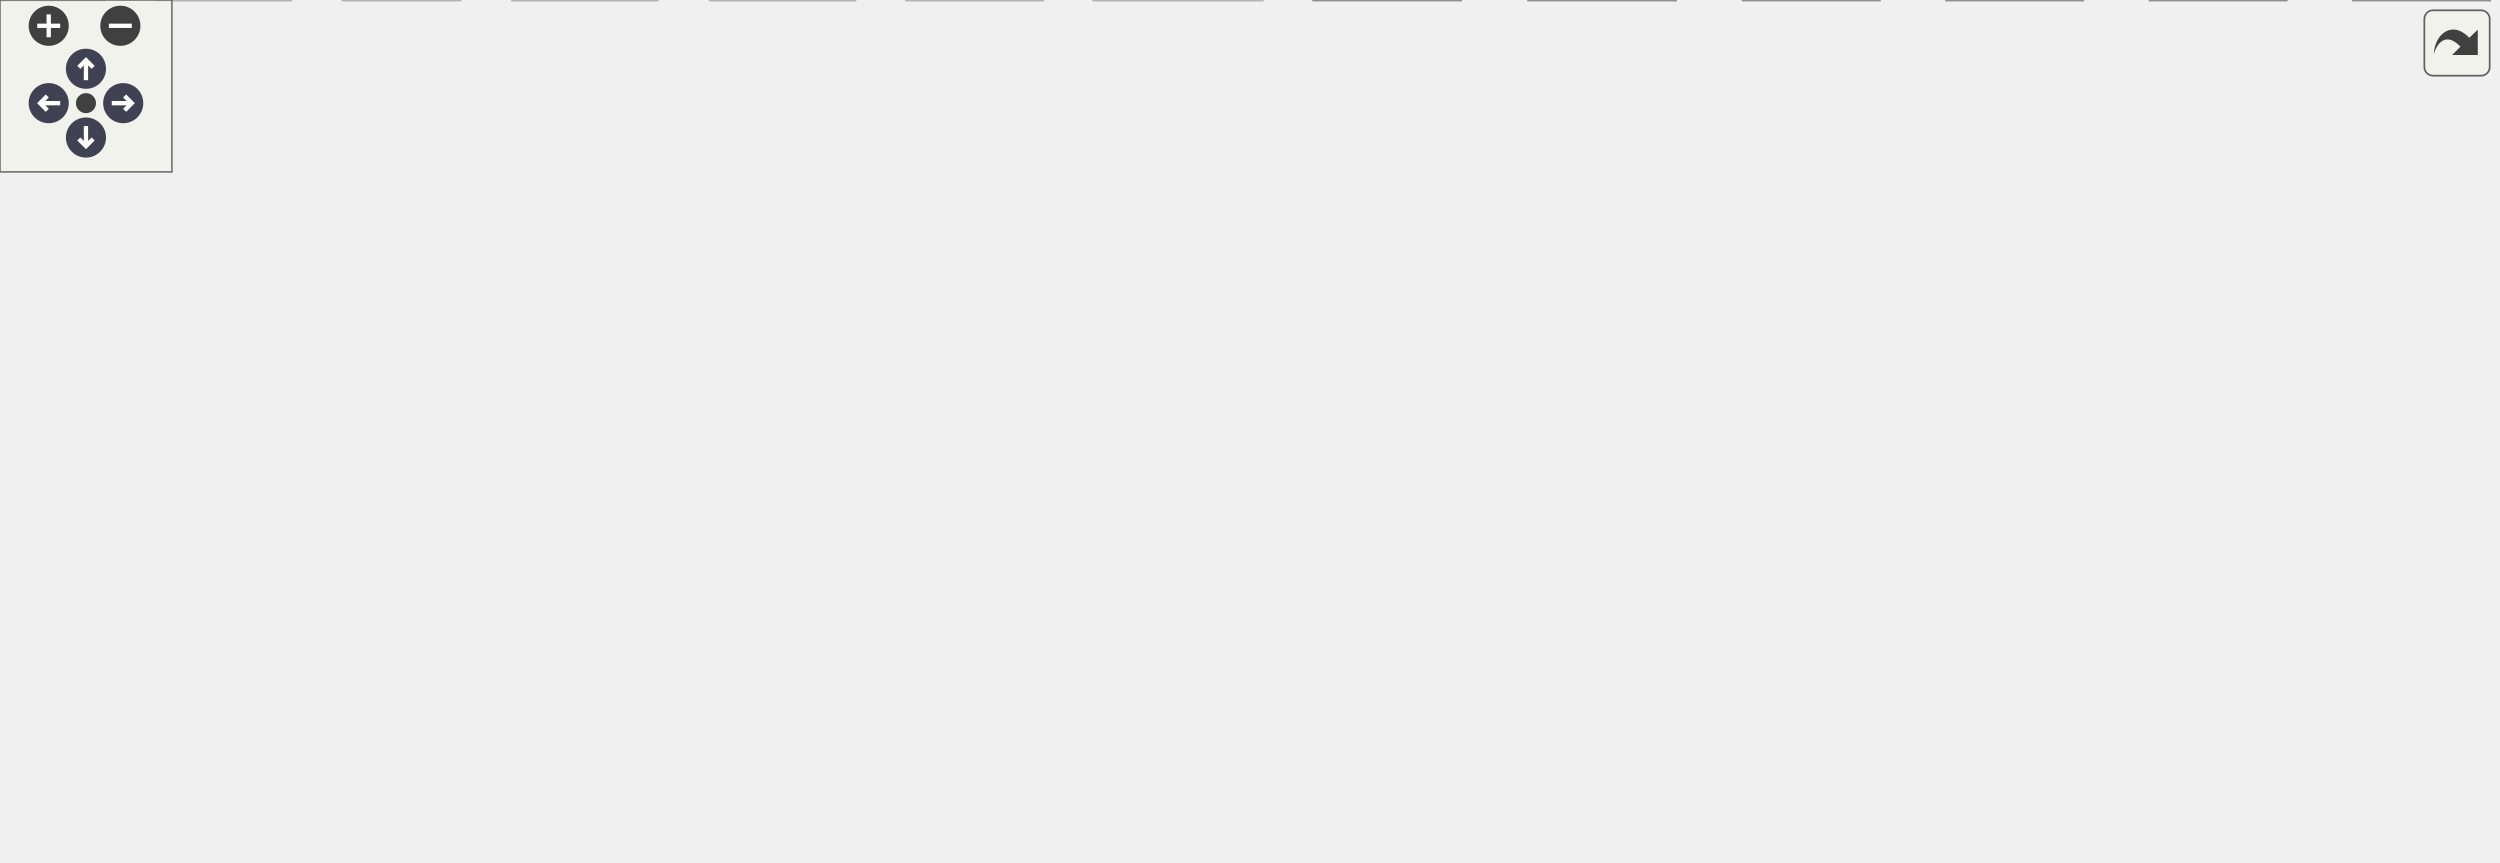
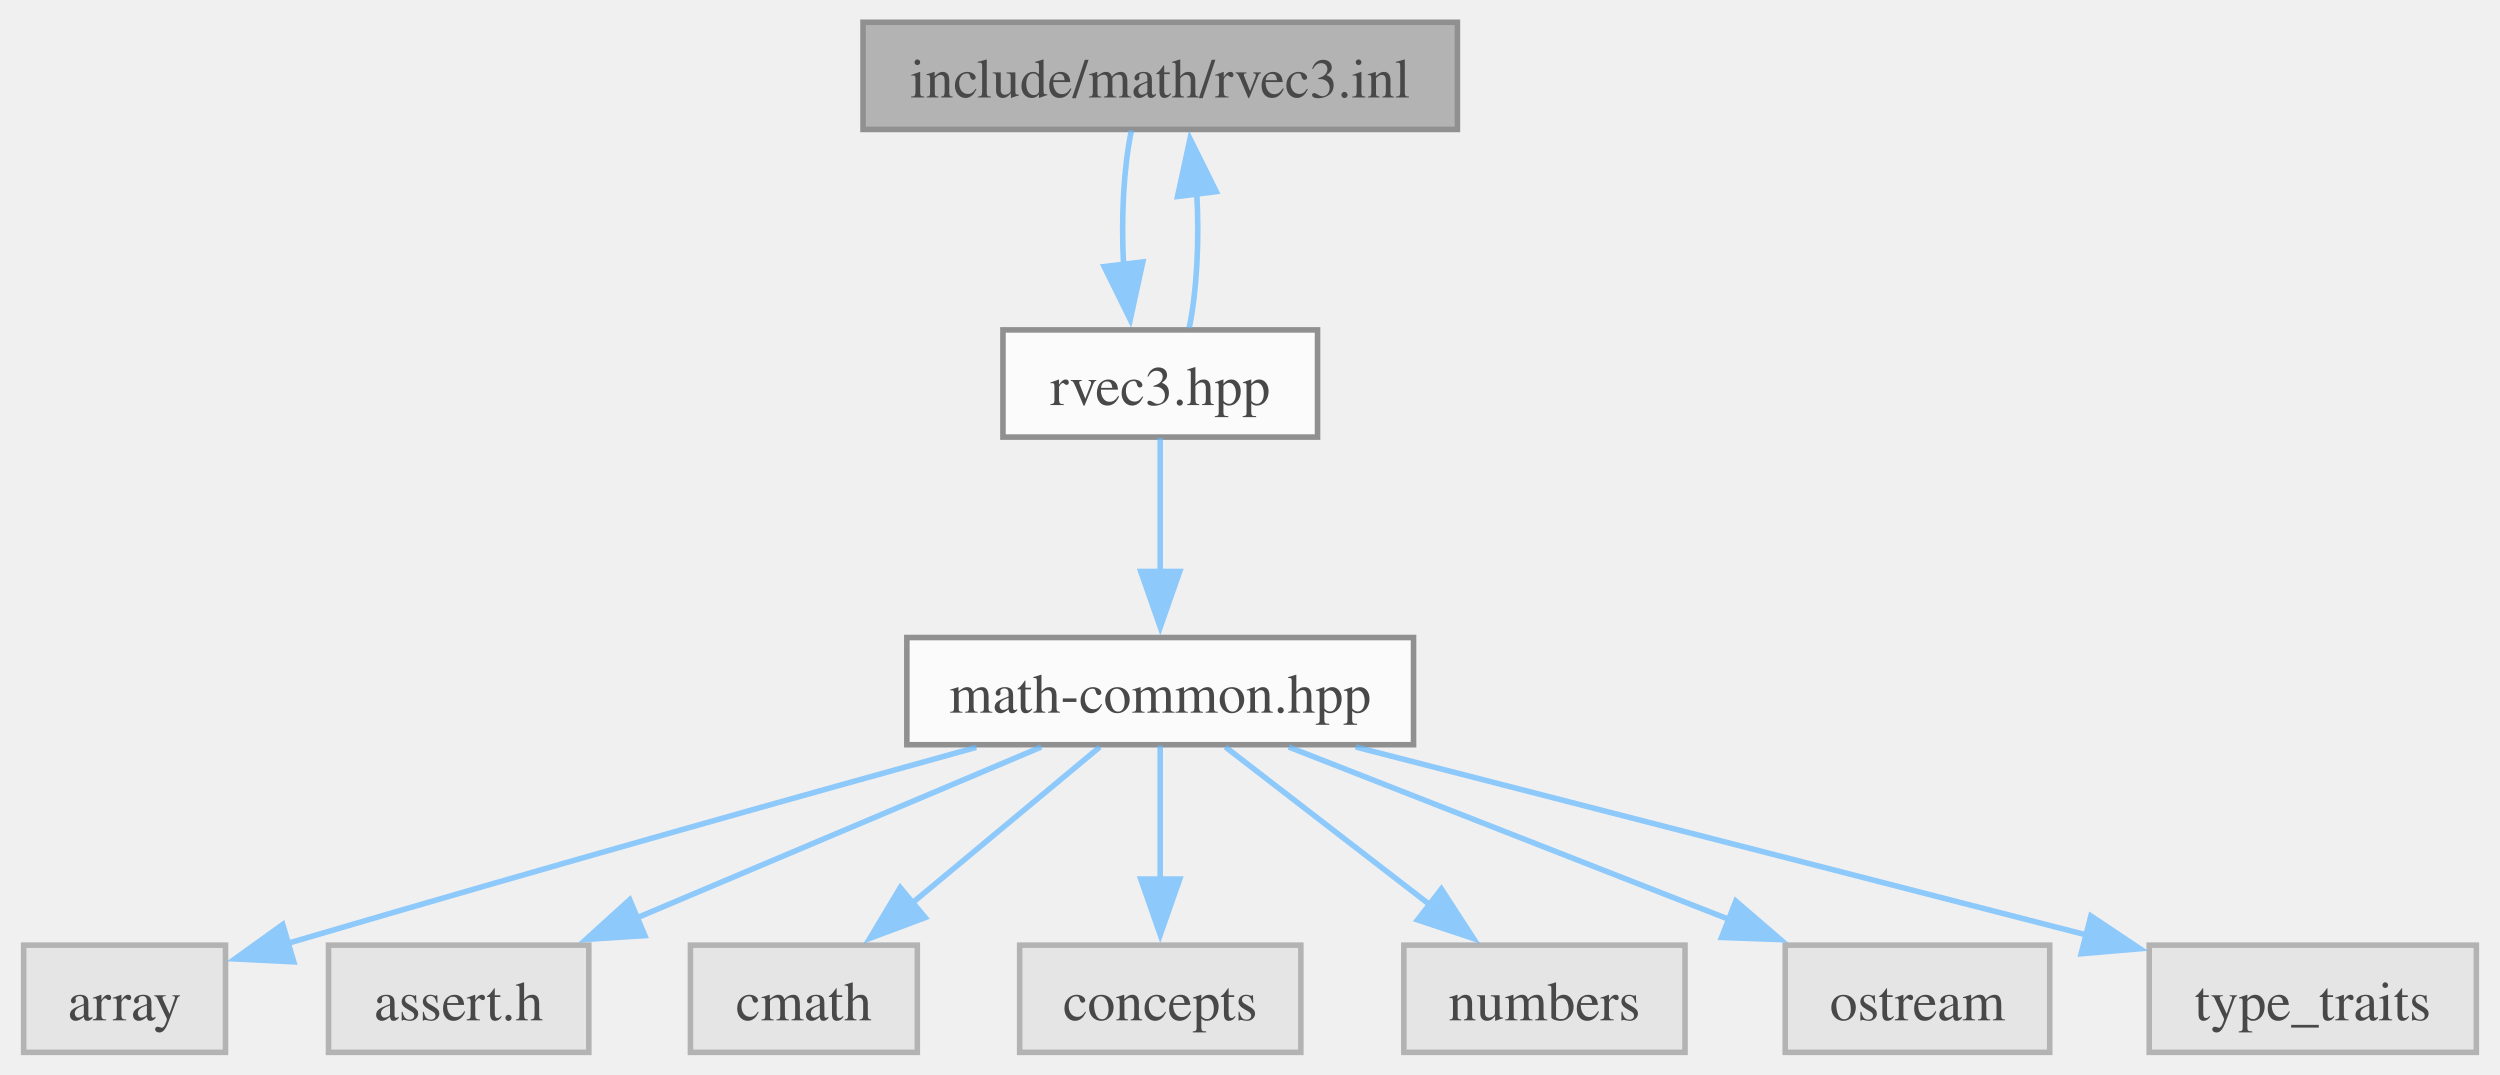
- <svg xmlns="http://www.w3.org/2000/svg" xmlns:xlink="http://www.w3.org/1999/xlink" id="main" version="1.1" xml:space="preserve">
-   <style type="text/css">
+ <svg xmlns="http://www.w3.org/2000/svg" xmlns:xlink="http://www.w3.org/1999/xlink" width="449pt" height="193pt" viewBox="0.00 0.00 448.50 193.00">
+   <svg id="main" version="1.1" xml:space="preserve">
+     <style type="text/css">
.node, .edge {opacity: 0.7;}
.node.selected, .edge.selected {opacity: 1;}
.edge:hover path { stroke: red; }
.edge:hover polygon { stroke: red; fill: red; }
</style>
-   <defs>
-     <circle id="rim" cx="0" cy="0" r="7" />
-     <circle id="rim2" cx="0" cy="0" r="3.5" />
-     <g id="zoomPlus">
-       <use xlink:href="#rim" fill="#404040">
-         <set attributeName="fill" to="#808080" begin="zoomplus.mouseover" end="zoomplus.mouseout" />
-       </use>
-       <path d="M-4,0h8M0,-4v8" fill="none" stroke="white" stroke-width="1.5" pointer-events="none" />
-     </g>
-     <g id="zoomMin">
-       <use xlink:href="#rim" fill="#404040">
-         <set attributeName="fill" to="#808080" begin="zoomminus.mouseover" end="zoomminus.mouseout" />
-       </use>
-       <path d="M-4,0h8" fill="none" stroke="white" stroke-width="1.5" pointer-events="none" />
-     </g>
-     <g id="arrowUp" transform="translate(30 24)">
-       <use xlink:href="#rim" />
-       <path pointer-events="none" fill="none" stroke="white" stroke-width="1.5" d="M0,-3.0v7 M-2.5,-0.5L0,-3.0L2.5,-0.5" />
-     </g>
-     <g id="arrowRight" transform="rotate(90) translate(36 -43)">
-       <use xlink:href="#rim" />
-       <path pointer-events="none" fill="none" stroke="white" stroke-width="1.5" d="M0,-3.0v7 M-2.5,-0.5L0,-3.0L2.5,-0.5" />
-     </g>
-     <g id="arrowDown" transform="rotate(180) translate(-30 -48)">
-       <use xlink:href="#rim" />
-       <path pointer-events="none" fill="none" stroke="white" stroke-width="1.5" d="M0,-3.0v7 M-2.5,-0.5L0,-3.0L2.5,-0.5" />
-     </g>
-     <g id="arrowLeft" transform="rotate(270) translate(-36 17)">
-       <use xlink:href="#rim" />
-       <path pointer-events="none" fill="none" stroke="white" stroke-width="1.5" d="M0,-3.0v7 M-2.5,-0.5L0,-3.0L2.5,-0.5" />
-     </g>
-     <g id="resetDef">
-       <use xlink:href="#rim2" fill="#404040">
-         <set attributeName="fill" to="#808080" begin="reset.mouseover" end="reset.mouseout" />
-       </use>
-     </g>
-   </defs>
-   <svg id="graph" class="graph">
-     <g id="viewport">
-       <g id="Node000001" class="node">
-         <g id="a_Node000001">
-           <a xlink:title=" ">
-             <polygon fill="#999999" stroke="#666666" points="685.5,-240.25 578.75,-240.25 578.75,-221 685.5,-221 685.5,-240.25" />
-             <text text-anchor="middle" x="632.12" y="-226.75" font-family="Times,serif" font-size="10.00">include/math/rvec3.inl</text>
-           </a>
+     <svg id="graph" class="graph">
+       <g id="graph0" class="graph" transform="scale(1 1) rotate(0) translate(4 189)">
+         <g id="Node000001" class="node">
+           <g id="a_Node000001">
+             <a xlink:title=" ">
+               <polygon fill="#999999" stroke="#666666" points="257.5,-185 150.75,-185 150.75,-165.75 257.5,-165.75 257.5,-185" />
+               <text text-anchor="middle" x="204.12" y="-171.5" font-family="Times,serif" font-size="10.00">include/math/rvec3.inl</text>
+             </a>
+           </g>
+         </g>
+         <g id="Node000002" class="node">
+           <g id="a_Node000002">
+             <a xlink:href="../../d9/dc3/rvec3_8hpp.html" target="_top" xlink:title="Provides the implementation of a 3D reference vector.">
+               <polygon fill="white" stroke="#666666" points="232.38,-129.75 175.88,-129.75 175.88,-110.5 232.38,-110.5 232.38,-129.75" />
+               <text text-anchor="middle" x="204.12" y="-116.25" font-family="Times,serif" font-size="10.00">rvec3.hpp</text>
+             </a>
+           </g>
+         </g>
+         <g id="edge1_Node000001_Node000002" class="edge">
+           <g id="a_edge1_Node000001_Node000002">
+             <a xlink:title=" ">
+               <path fill="none" stroke="#63b8ff" d="M198.96,-165.58C197.55,-158.99 197.08,-149.71 197.55,-141.32" />
+               <polygon fill="#63b8ff" stroke="#63b8ff" points="201,-141.96 198.74,-131.61 194.05,-141.12 201,-141.96" />
+             </a>
+           </g>
+         </g>
+         <g id="edge10_Node000002_Node000001" class="edge">
+           <g id="a_edge10_Node000002_Node000001">
+             <a xlink:title=" ">
+               <path fill="none" stroke="#63b8ff" d="M209.33,-130.11C210.72,-136.75 211.17,-146.05 210.68,-154.42" />
+               <polygon fill="#63b8ff" stroke="#63b8ff" points="207.24,-153.72 209.48,-164.08 214.19,-154.59 207.24,-153.72" />
+             </a>
+           </g>
+         </g>
+         <g id="Node000003" class="node">
+           <g id="a_Node000003">
+             <a xlink:href="../../d8/d24/math-common_8hpp.html" target="_top" xlink:title=" ">
+               <polygon fill="white" stroke="#666666" points="249.62,-74.5 158.62,-74.5 158.62,-55.25 249.62,-55.25 249.62,-74.5" />
+               <text text-anchor="middle" x="204.12" y="-61" font-family="Times,serif" font-size="10.00">math-common.hpp</text>
+             </a>
+           </g>
+         </g>
+         <g id="edge2_Node000002_Node000003" class="edge">
+           <g id="a_edge2_Node000002_Node000003">
+             <a xlink:title=" ">
+               <path fill="none" stroke="#63b8ff" d="M204.12,-110.33C204.12,-103.82 204.12,-94.67 204.12,-86.37" />
+               <polygon fill="#63b8ff" stroke="#63b8ff" points="207.63,-86.37 204.13,-76.37 200.63,-86.37 207.63,-86.37" />
+             </a>
+           </g>
+         </g>
+         <g id="Node000004" class="node">
+           <g id="a_Node000004">
+             <a xlink:title=" ">
+               <polygon fill="#e0e0e0" stroke="#999999" points="36.25,-19.25 0,-19.25 0,0 36.25,0 36.25,-19.25" />
+               <text text-anchor="middle" x="18.12" y="-5.75" font-family="Times,serif" font-size="10.00">array</text>
+             </a>
+           </g>
+         </g>
+         <g id="edge3_Node000003_Node000004" class="edge">
+           <g id="a_edge3_Node000003_Node000004">
+             <a xlink:title=" ">
+               <path fill="none" stroke="#63b8ff" d="M171.07,-54.78C141.25,-46.53 95.92,-33.84 47.24,-19.52" />
+               <polygon fill="#63b8ff" stroke="#63b8ff" points="48.51,-16.25 37.93,-16.78 46.53,-22.96 48.51,-16.25" />
+             </a>
+           </g>
+         </g>
+         <g id="Node000005" class="node">
+           <g id="a_Node000005">
+             <a xlink:title=" ">
+               <polygon fill="#e0e0e0" stroke="#999999" points="101.5,-19.25 54.75,-19.25 54.75,0 101.5,0 101.5,-19.25" />
+               <text text-anchor="middle" x="78.12" y="-5.75" font-family="Times,serif" font-size="10.00">assert.h</text>
+             </a>
+           </g>
+         </g>
+         <g id="edge4_Node000003_Node000005" class="edge">
+           <g id="a_edge4_Node000003_Node000005">
+             <a xlink:title=" ">
+               <path fill="none" stroke="#63b8ff" d="M182.75,-54.84C162.84,-46.43 132.89,-33.77 110.12,-24.15" />
+               <polygon fill="#63b8ff" stroke="#63b8ff" points="111.57,-20.96 101,-20.29 108.85,-27.41 111.57,-20.96" />
+             </a>
+           </g>
+         </g>
+         <g id="Node000006" class="node">
+           <g id="a_Node000006">
+             <a xlink:title=" ">
+               <polygon fill="#e0e0e0" stroke="#999999" points="160.5,-19.25 119.75,-19.25 119.75,0 160.5,0 160.5,-19.25" />
+               <text text-anchor="middle" x="140.12" y="-5.75" font-family="Times,serif" font-size="10.00">cmath</text>
+             </a>
+           </g>
+         </g>
+         <g id="edge5_Node000003_Node000006" class="edge">
+           <g id="a_edge5_Node000003_Node000006">
+             <a xlink:title=" ">
+               <path fill="none" stroke="#63b8ff" d="M193.27,-54.84C184.02,-47.15 170.5,-35.9 159.42,-26.68" />
+               <polygon fill="#63b8ff" stroke="#63b8ff" points="161.91,-24.2 151.98,-20.49 157.43,-29.58 161.91,-24.2" />
+             </a>
+           </g>
+         </g>
+         <g id="Node000007" class="node">
+           <g id="a_Node000007">
+             <a xlink:title=" ">
+               <polygon fill="#e0e0e0" stroke="#999999" points="229.38,-19.25 178.88,-19.25 178.88,0 229.38,0 229.38,-19.25" />
+               <text text-anchor="middle" x="204.12" y="-5.75" font-family="Times,serif" font-size="10.00">concepts</text>
+             </a>
+           </g>
+         </g>
+         <g id="edge6_Node000003_Node000007" class="edge">
+           <g id="a_edge6_Node000003_Node000007">
+             <a xlink:title=" ">
+               <path fill="none" stroke="#63b8ff" d="M204.12,-55.08C204.12,-48.57 204.12,-39.42 204.12,-31.12" />
+               <polygon fill="#63b8ff" stroke="#63b8ff" points="207.63,-31.12 204.13,-21.12 200.63,-31.12 207.63,-31.12" />
+             </a>
+           </g>
+         </g>
+         <g id="Node000008" class="node">
+           <g id="a_Node000008">
+             <a xlink:title=" ">
+               <polygon fill="#e0e0e0" stroke="#999999" points="298.38,-19.25 247.88,-19.25 247.88,0 298.38,0 298.38,-19.25" />
+               <text text-anchor="middle" x="273.12" y="-5.75" font-family="Times,serif" font-size="10.00">numbers</text>
+             </a>
+           </g>
+         </g>
+         <g id="edge7_Node000003_Node000008" class="edge">
+           <g id="a_edge7_Node000003_Node000008">
+             <a xlink:title=" ">
+               <path fill="none" stroke="#63b8ff" d="M215.83,-54.84C225.9,-47.07 240.67,-35.67 252.69,-26.4" />
+               <polygon fill="#63b8ff" stroke="#63b8ff" points="254.62,-29.33 260.39,-20.45 250.34,-23.79 254.62,-29.33" />
+             </a>
+           </g>
+         </g>
+         <g id="Node000009" class="node">
+           <g id="a_Node000009">
+             <a xlink:title=" ">
+               <polygon fill="#e0e0e0" stroke="#999999" points="363.88,-19.25 316.38,-19.25 316.38,0 363.88,0 363.88,-19.25" />
+               <text text-anchor="middle" x="340.12" y="-5.75" font-family="Times,serif" font-size="10.00">ostream</text>
+             </a>
+           </g>
+         </g>
+         <g id="edge8_Node000003_Node000009" class="edge">
+           <g id="a_edge8_Node000003_Node000009">
+             <a xlink:title=" ">
+               <path fill="none" stroke="#63b8ff" d="M227.2,-54.84C248.88,-46.35 281.61,-33.54 306.25,-23.89" />
+               <polygon fill="#63b8ff" stroke="#63b8ff" points="307.5,-27.16 315.53,-20.25 304.94,-20.64 307.5,-27.16" />
+             </a>
+           </g>
+         </g>
+         <g id="Node000010" class="node">
+           <g id="a_Node000010">
+             <a xlink:title=" ">
+               <polygon fill="#e0e0e0" stroke="#999999" points="440.5,-19.25 381.75,-19.25 381.75,0 440.5,0 440.5,-19.25" />
+               <text text-anchor="middle" x="411.12" y="-5.75" font-family="Times,serif" font-size="10.00">type_traits</text>
+             </a>
+           </g>
+         </g>
+         <g id="edge9_Node000003_Node000010" class="edge">
+           <g id="a_edge9_Node000003_Node000010">
+             <a xlink:title=" ">
+               <path fill="none" stroke="#63b8ff" d="M239.24,-54.84C275.67,-45.47 332.56,-30.84 370.8,-21" />
+               <polygon fill="#63b8ff" stroke="#63b8ff" points="371.27,-24.49 380.08,-18.61 369.53,-17.71 371.27,-24.49" />
+             </a>
+           </g>
        </g>
      </g>
-       <g id="Node000002" class="node">
-         <g id="a_Node000002">
-           <a xlink:href="../../d9/dc3/rvec3_8hpp.html" target="_top" xlink:title="Provides the implementation of a 3D reference vector.">
-             <polygon fill="white" stroke="#666666" points="660.38,-185 603.88,-185 603.88,-165.75 660.38,-165.75 660.38,-185" />
-             <text text-anchor="middle" x="632.12" y="-171.5" font-family="Times,serif" font-size="10.00">rvec3.hpp</text>
-           </a>
-         </g>
-       </g>
-       <g id="edge1_Node000001_Node000002" class="edge">
-         <g id="a_edge1_Node000001_Node000002">
-           <a xlink:title=" ">
-             <path fill="none" stroke="#63b8ff" d="M626.96,-220.83C625.55,-214.24 625.08,-204.96 625.55,-196.57" />
-             <polygon fill="#63b8ff" stroke="#63b8ff" points="629,-197.21 626.74,-186.86 622.05,-196.37 629,-197.21" />
-           </a>
-         </g>
-       </g>
-       <g id="edge36_Node000002_Node000001" class="edge">
-         <g id="a_edge36_Node000002_Node000001">
-           <a xlink:title=" ">
-             <path fill="none" stroke="#63b8ff" d="M637.33,-185.36C638.72,-192 639.17,-201.3 638.68,-209.67" />
-             <polygon fill="#63b8ff" stroke="#63b8ff" points="635.24,-208.97 637.48,-219.33 642.19,-209.84 635.24,-208.97" />
-           </a>
-         </g>
-       </g>
-       <g id="Node000003" class="node">
-         <g id="a_Node000003">
-           <a xlink:href="../../d7/d7c/vec_8hpp.html" target="_top" xlink:title=" ">
-             <polygon fill="white" stroke="#666666" points="655.88,-129.75 608.38,-129.75 608.38,-110.5 655.88,-110.5 655.88,-129.75" />
-             <text text-anchor="middle" x="632.12" y="-116.25" font-family="Times,serif" font-size="10.00">vec.hpp</text>
-           </a>
-         </g>
-       </g>
-       <g id="edge2_Node000002_Node000003" class="edge">
-         <g id="a_edge2_Node000002_Node000003">
-           <a xlink:title=" ">
-             <path fill="none" stroke="#63b8ff" d="M626.96,-165.58C625.55,-158.99 625.08,-149.71 625.55,-141.32" />
-             <polygon fill="#63b8ff" stroke="#63b8ff" points="629,-141.96 626.74,-131.61 622.05,-141.12 629,-141.96" />
-           </a>
-         </g>
-       </g>
-       <g id="edge15_Node000003_Node000002" class="edge">
-         <g id="a_edge15_Node000003_Node000002">
-           <a xlink:title=" ">
-             <path fill="none" stroke="#63b8ff" d="M637.33,-130.11C638.72,-136.75 639.17,-146.05 638.68,-154.42" />
-             <polygon fill="#63b8ff" stroke="#63b8ff" points="635.24,-153.72 637.48,-164.08 642.19,-154.59 635.24,-153.72" />
-           </a>
-         </g>
-       </g>
-       <g id="Node000004" class="node">
-         <g id="a_Node000004">
-           <a xlink:href="../../d8/d24/math-common_8hpp.html" target="_top" xlink:title=" ">
-             <polygon fill="white" stroke="#666666" points="284.62,-74.5 193.62,-74.5 193.62,-55.25 284.62,-55.25 284.62,-74.5" />
-             <text text-anchor="middle" x="239.12" y="-61" font-family="Times,serif" font-size="10.00">math-common.hpp</text>
-           </a>
-         </g>
-       </g>
-       <g id="edge3_Node000003_Node000004" class="edge">
-         <g id="a_edge3_Node000003_Node000004">
-           <a xlink:title=" ">
-             <path fill="none" stroke="#63b8ff" d="M608.13,-115.87C546.97,-107.59 383.88,-85.49 296.42,-73.64" />
-             <polygon fill="#63b8ff" stroke="#63b8ff" points="296.99,-70.18 286.61,-72.31 296.05,-77.12 296.99,-70.18" />
-           </a>
-         </g>
-       </g>
-       <g id="Node000012" class="node">
-         <g id="a_Node000012">
-           <a xlink:href="../../d4/d44/rvec2_8hpp.html" target="_top" xlink:title="Definitions for the rvec&lt;2, T&gt; specialized template representing 2D vectors with reference-like seman...">
-             <polygon fill="white" stroke="#666666" points="512.38,-74.5 455.88,-74.5 455.88,-55.25 512.38,-55.25 512.38,-74.5" />
-             <text text-anchor="middle" x="484.12" y="-61" font-family="Times,serif" font-size="10.00">rvec2.hpp</text>
-           </a>
-         </g>
-       </g>
-       <g id="edge11_Node000003_Node000012" class="edge">
-         <g id="a_edge11_Node000003_Node000012">
-           <a xlink:title=" ">
-             <path fill="none" stroke="#63b8ff" d="M608.05,-112.16C582.56,-103.79 542.59,-89.55 514.88,-79.07" />
-             <polygon fill="#63b8ff" stroke="#63b8ff" points="516.2,-75.83 505.61,-75.52 513.69,-82.36 516.2,-75.83" />
-           </a>
-         </g>
-       </g>
-       <g id="Node000014" class="node">
-         <g id="a_Node000014">
-           <a xlink:href="../../d2/d88/rvec4_8hpp.html" target="_top" xlink:title="Defines a 4-dimensional reference vector struct.">
-             <polygon fill="white" stroke="#666666" points="587.38,-74.5 530.88,-74.5 530.88,-55.25 587.38,-55.25 587.38,-74.5" />
-             <text text-anchor="middle" x="559.12" y="-61" font-family="Times,serif" font-size="10.00">rvec4.hpp</text>
-           </a>
-         </g>
-       </g>
-       <g id="edge16_Node000003_Node000014" class="edge">
-         <g id="a_edge16_Node000003_Node000014">
-           <a xlink:title=" ">
-             <path fill="none" stroke="#63b8ff" d="M614.52,-110.09C602.37,-102.4 586.61,-91.15 574.88,-81.93" />
-             <polygon fill="#63b8ff" stroke="#63b8ff" points="577.26,-79.36 567.31,-75.73 572.83,-84.77 577.26,-79.36" />
-           </a>
-         </g>
-       </g>
-       <g id="Node000016" class="node">
-         <g id="a_Node000016">
-           <a xlink:href="../../dd/d91/vec2_8hpp.html" target="_top" xlink:title="Defines a 2D vector and provides its operations.">
-             <polygon fill="white" stroke="#666666" points="658.5,-74.5 605.75,-74.5 605.75,-55.25 658.5,-55.25 658.5,-74.5" />
-             <text text-anchor="middle" x="632.12" y="-61" font-family="Times,serif" font-size="10.00">vec2.hpp</text>
-           </a>
-         </g>
-       </g>
-       <g id="edge20_Node000003_Node000016" class="edge">
-         <g id="a_edge20_Node000003_Node000016">
-           <a xlink:title=" ">
-             <path fill="none" stroke="#63b8ff" d="M626.96,-110.33C625.55,-103.74 625.08,-94.46 625.55,-86.07" />
-             <polygon fill="#63b8ff" stroke="#63b8ff" points="629,-86.71 626.74,-76.36 622.05,-85.87 629,-86.71" />
-           </a>
-         </g>
-       </g>
-       <g id="Node000018" class="node">
-         <g id="a_Node000018">
-           <a xlink:href="../../d9/dcd/vec3_8hpp.html" target="_top" xlink:title="Header file for the 3D vector definition.">
-             <polygon fill="white" stroke="#666666" points="729.5,-74.5 676.75,-74.5 676.75,-55.25 729.5,-55.25 729.5,-74.5" />
-             <text text-anchor="middle" x="703.12" y="-61" font-family="Times,serif" font-size="10.00">vec3.hpp</text>
-           </a>
-         </g>
-       </g>
-       <g id="edge24_Node000003_Node000018" class="edge">
-         <g id="a_edge24_Node000003_Node000018">
-           <a xlink:title=" ">
-             <path fill="none" stroke="#63b8ff" d="M638.95,-110.09C647.82,-102.21 662.96,-90.61 676.41,-81.27" />
-             <polygon fill="#63b8ff" stroke="#63b8ff" points="678.2,-84.29 684.54,-75.8 674.29,-78.48 678.2,-84.29" />
-           </a>
-         </g>
-       </g>
-       <g id="Node000020" class="node">
-         <g id="a_Node000020">
-           <a xlink:href="../../dd/dc5/vec4_8hpp.html" target="_top" xlink:title="Contains the definition of the vec&lt;4, T&gt; structure.">
-             <polygon fill="white" stroke="#666666" points="800.5,-74.5 747.75,-74.5 747.75,-55.25 800.5,-55.25 800.5,-74.5" />
-             <text text-anchor="middle" x="774.12" y="-61" font-family="Times,serif" font-size="10.00">vec4.hpp</text>
-           </a>
-         </g>
-       </g>
-       <g id="edge28_Node000003_Node000020" class="edge">
-         <g id="a_edge28_Node000003_Node000020">
-           <a xlink:title=" ">
-             <path fill="none" stroke="#63b8ff" d="M651,-110.09C672.92,-101.17 709.25,-87.49 736.86,-77.7" />
-             <polygon fill="#63b8ff" stroke="#63b8ff" points="738,-81.01 746.29,-74.41 735.69,-74.4 738,-81.01" />
-           </a>
-         </g>
-       </g>
-       <g id="Node000022" class="node">
-         <g id="a_Node000022">
-           <a xlink:href="../../d4/d02/vecn_8hpp.html" target="_top" xlink:title="Contains the definition of the generic vec&lt;L, T&gt; structure.">
-             <polygon fill="white" stroke="#666666" points="871.5,-74.5 818.75,-74.5 818.75,-55.25 871.5,-55.25 871.5,-74.5" />
-             <text text-anchor="middle" x="845.12" y="-61" font-family="Times,serif" font-size="10.00">vecn.hpp</text>
-           </a>
-         </g>
-       </g>
-       <g id="edge32_Node000003_Node000022" class="edge">
-         <g id="a_edge32_Node000003_Node000022">
-           <a xlink:title=" ">
-             <path fill="none" stroke="#63b8ff" d="M656.06,-111.94C692.93,-102.09 763.49,-84.43 807.29,-74.08" />
-             <polygon fill="#63b8ff" stroke="#63b8ff" points="807.93,-77.52 816.87,-71.83 806.33,-70.7 807.93,-77.52" />
-           </a>
-         </g>
-       </g>
-       <g id="Node000005" class="node">
-         <g id="a_Node000005">
-           <a xlink:title=" ">
-             <polygon fill="#e0e0e0" stroke="#999999" points="36.25,-19.25 0,-19.25 0,0 36.25,0 36.25,-19.25" />
-             <text text-anchor="middle" x="18.12" y="-5.75" font-family="Times,serif" font-size="10.00">array</text>
-           </a>
-         </g>
-       </g>
-       <g id="edge4_Node000004_Node000005" class="edge">
-         <g id="a_edge4_Node000004_Node000005">
-           <a xlink:title=" ">
-             <path fill="none" stroke="#63b8ff" d="M195.98,-54.83C159.1,-46.88 104.39,-34.62 47.72,-19.52" />
-             <polygon fill="#63b8ff" stroke="#63b8ff" points="48.77,-16.18 38.21,-16.96 46.96,-22.94 48.77,-16.18" />
-           </a>
-         </g>
-       </g>
-       <g id="Node000006" class="node">
-         <g id="a_Node000006">
-           <a xlink:title=" ">
-             <polygon fill="#e0e0e0" stroke="#999999" points="101.5,-19.25 54.75,-19.25 54.75,0 101.5,0 101.5,-19.25" />
-             <text text-anchor="middle" x="78.12" y="-5.75" font-family="Times,serif" font-size="10.00">assert.h</text>
-           </a>
-         </g>
-       </g>
-       <g id="edge5_Node000004_Node000006" class="edge">
-         <g id="a_edge5_Node000004_Node000006">
-           <a xlink:title=" ">
-             <path fill="none" stroke="#63b8ff" d="M211.81,-54.84C184.45,-45.79 142.24,-31.83 112.58,-22.02" />
-             <polygon fill="#63b8ff" stroke="#63b8ff" points="113.92,-18.78 103.33,-18.96 111.72,-25.42 113.92,-18.78" />
-           </a>
-         </g>
-       </g>
-       <g id="Node000007" class="node">
-         <g id="a_Node000007">
-           <a xlink:title=" ">
-             <polygon fill="#e0e0e0" stroke="#999999" points="160.5,-19.25 119.75,-19.25 119.75,0 160.5,0 160.5,-19.25" />
-             <text text-anchor="middle" x="140.12" y="-5.75" font-family="Times,serif" font-size="10.00">cmath</text>
-           </a>
-         </g>
-       </g>
-       <g id="edge6_Node000004_Node000007" class="edge">
-         <g id="a_edge6_Node000004_Node000007">
-           <a xlink:title=" ">
-             <path fill="none" stroke="#63b8ff" d="M222.33,-54.84C207.11,-46.66 184.43,-34.46 166.74,-24.94" />
-             <polygon fill="#63b8ff" stroke="#63b8ff" points="168.8,-22.07 158.33,-20.42 165.48,-28.24 168.8,-22.07" />
-           </a>
-         </g>
-       </g>
-       <g id="Node000008" class="node">
-         <g id="a_Node000008">
-           <a xlink:title=" ">
-             <polygon fill="#e0e0e0" stroke="#999999" points="229.38,-19.25 178.88,-19.25 178.88,0 229.38,0 229.38,-19.25" />
-             <text text-anchor="middle" x="204.12" y="-5.75" font-family="Times,serif" font-size="10.00">concepts</text>
-           </a>
-         </g>
-       </g>
-       <g id="edge7_Node000004_Node000008" class="edge">
-         <g id="a_edge7_Node000004_Node000008">
-           <a xlink:title=" ">
-             <path fill="none" stroke="#63b8ff" d="M233.35,-55.08C228.71,-48.03 222.05,-37.9 216.26,-29.08" />
-             <polygon fill="#63b8ff" stroke="#63b8ff" points="219.28,-27.31 210.86,-20.87 213.43,-31.15 219.28,-27.31" />
-           </a>
-         </g>
-       </g>
-       <g id="Node000009" class="node">
-         <g id="a_Node000009">
-           <a xlink:title=" ">
-             <polygon fill="#e0e0e0" stroke="#999999" points="298.38,-19.25 247.88,-19.25 247.88,0 298.38,0 298.38,-19.25" />
-             <text text-anchor="middle" x="273.12" y="-5.75" font-family="Times,serif" font-size="10.00">numbers</text>
-           </a>
-         </g>
-       </g>
-       <g id="edge8_Node000004_Node000009" class="edge">
-         <g id="a_edge8_Node000004_Node000009">
-           <a xlink:title=" ">
-             <path fill="none" stroke="#63b8ff" d="M244.74,-55.08C249.24,-48.03 255.71,-37.9 261.34,-29.08" />
-             <polygon fill="#63b8ff" stroke="#63b8ff" points="264.14,-31.2 266.57,-20.88 258.24,-27.43 264.14,-31.2" />
-           </a>
-         </g>
-       </g>
-       <g id="Node000010" class="node">
-         <g id="a_Node000010">
-           <a xlink:title=" ">
-             <polygon fill="#e0e0e0" stroke="#999999" points="363.88,-19.25 316.38,-19.25 316.38,0 363.88,0 363.88,-19.25" />
-             <text text-anchor="middle" x="340.12" y="-5.75" font-family="Times,serif" font-size="10.00">ostream</text>
-           </a>
-         </g>
-       </g>
-       <g id="edge9_Node000004_Node000010" class="edge">
-         <g id="a_edge9_Node000004_Node000010">
-           <a xlink:title=" ">
-             <path fill="none" stroke="#63b8ff" d="M256.26,-54.84C271.78,-46.66 294.93,-34.46 312.97,-24.94" />
-             <polygon fill="#63b8ff" stroke="#63b8ff" points="314.36,-28.17 321.57,-20.41 311.09,-21.98 314.36,-28.17" />
-           </a>
-         </g>
-       </g>
-       <g id="Node000011" class="node">
-         <g id="a_Node000011">
-           <a xlink:title=" ">
-             <polygon fill="#e0e0e0" stroke="#999999" points="440.5,-19.25 381.75,-19.25 381.75,0 440.5,0 440.5,-19.25" />
-             <text text-anchor="middle" x="411.12" y="-5.75" font-family="Times,serif" font-size="10.00">type_traits</text>
-           </a>
-         </g>
-       </g>
-       <g id="edge10_Node000004_Node000011" class="edge">
-         <g id="a_edge10_Node000004_Node000011">
-           <a xlink:title=" ">
-             <path fill="none" stroke="#63b8ff" d="M268.3,-54.84C296.6,-46.08 339.74,-32.73 371.21,-22.98" />
-             <polygon fill="#63b8ff" stroke="#63b8ff" points="371.84,-26.45 380.36,-20.15 369.77,-19.76 371.84,-26.45" />
-           </a>
-         </g>
-       </g>
-       <g id="edge12_Node000012_Node000003" class="edge">
-         <g id="a_edge12_Node000012_Node000003">
-           <a xlink:title=" ">
-             <path fill="none" stroke="#63b8ff" d="M512.74,-74.34C538.38,-82.88 575.64,-96.19 601.78,-106.08" />
-             <polygon fill="#63b8ff" stroke="#63b8ff" points="600.23,-109.24 610.82,-109.55 602.74,-102.7 600.23,-109.24" />
-           </a>
-         </g>
-       </g>
-       <g id="Node000013" class="node">
-         <g id="a_Node000013">
-           <a xlink:href="../../dd/d72/rvec2_8inl.html" target="_top" xlink:title=" ">
-             <polygon fill="white" stroke="#666666" points="509.75,-19.25 458.5,-19.25 458.5,0 509.75,0 509.75,-19.25" />
-             <text text-anchor="middle" x="484.12" y="-5.75" font-family="Times,serif" font-size="10.00">rvec2.inl</text>
-           </a>
-         </g>
-       </g>
-       <g id="edge13_Node000012_Node000013" class="edge">
-         <g id="a_edge13_Node000012_Node000013">
-           <a xlink:title=" ">
-             <path fill="none" stroke="#63b8ff" d="M478.96,-55.08C477.55,-48.49 477.08,-39.21 477.55,-30.82" />
-             <polygon fill="#63b8ff" stroke="#63b8ff" points="481,-31.46 478.74,-21.11 474.05,-30.62 481,-31.46" />
-           </a>
-         </g>
-       </g>
-       <g id="edge14_Node000013_Node000012" class="edge">
-         <g id="a_edge14_Node000013_Node000012">
-           <a xlink:title=" ">
-             <path fill="none" stroke="#63b8ff" d="M489.33,-19.61C490.72,-26.25 491.17,-35.55 490.68,-43.92" />
-             <polygon fill="#63b8ff" stroke="#63b8ff" points="487.24,-43.22 489.48,-53.58 494.19,-44.09 487.24,-43.22" />
-           </a>
-         </g>
-       </g>
-       <g id="edge17_Node000014_Node000003" class="edge">
-         <g id="a_edge17_Node000014_Node000003">
-           <a xlink:title=" ">
-             <path fill="none" stroke="#63b8ff" d="M576.8,-74.95C588.89,-82.62 604.54,-93.78 616.23,-102.96" />
-             <polygon fill="#63b8ff" stroke="#63b8ff" points="613.83,-105.52 623.79,-109.13 618.26,-100.1 613.83,-105.52" />
-           </a>
-         </g>
-       </g>
-       <g id="Node000015" class="node">
-         <g id="a_Node000015">
-           <a xlink:href="../../d1/d9f/rvec4_8inl.html" target="_top" xlink:title=" ">
-             <polygon fill="white" stroke="#666666" points="584.75,-19.25 533.5,-19.25 533.5,0 584.75,0 584.75,-19.25" />
-             <text text-anchor="middle" x="559.12" y="-5.75" font-family="Times,serif" font-size="10.00">rvec4.inl</text>
-           </a>
-         </g>
-       </g>
-       <g id="edge18_Node000014_Node000015" class="edge">
-         <g id="a_edge18_Node000014_Node000015">
-           <a xlink:title=" ">
-             <path fill="none" stroke="#63b8ff" d="M553.96,-55.08C552.55,-48.49 552.08,-39.21 552.55,-30.82" />
-             <polygon fill="#63b8ff" stroke="#63b8ff" points="556,-31.46 553.74,-21.11 549.05,-30.62 556,-31.46" />
-           </a>
-         </g>
-       </g>
-       <g id="edge19_Node000015_Node000014" class="edge">
-         <g id="a_edge19_Node000015_Node000014">
-           <a xlink:title=" ">
-             <path fill="none" stroke="#63b8ff" d="M564.33,-19.61C565.72,-26.25 566.17,-35.55 565.68,-43.92" />
-             <polygon fill="#63b8ff" stroke="#63b8ff" points="562.24,-43.22 564.48,-53.58 569.19,-44.09 562.24,-43.22" />
-           </a>
-         </g>
-       </g>
-       <g id="edge21_Node000016_Node000003" class="edge">
-         <g id="a_edge21_Node000016_Node000003">
-           <a xlink:title=" ">
-             <path fill="none" stroke="#63b8ff" d="M637.33,-74.86C638.72,-81.5 639.17,-90.8 638.68,-99.17" />
-             <polygon fill="#63b8ff" stroke="#63b8ff" points="635.24,-98.47 637.48,-108.83 642.19,-99.34 635.24,-98.47" />
-           </a>
-         </g>
-       </g>
-       <g id="Node000017" class="node">
-         <g id="a_Node000017">
-           <a xlink:href="../../d2/d56/vec2_8inl.html" target="_top" xlink:title=" ">
-             <polygon fill="white" stroke="#666666" points="655.88,-19.25 608.38,-19.25 608.38,0 655.88,0 655.88,-19.25" />
-             <text text-anchor="middle" x="632.12" y="-5.75" font-family="Times,serif" font-size="10.00">vec2.inl</text>
-           </a>
-         </g>
-       </g>
-       <g id="edge22_Node000016_Node000017" class="edge">
-         <g id="a_edge22_Node000016_Node000017">
-           <a xlink:title=" ">
-             <path fill="none" stroke="#63b8ff" d="M626.96,-55.08C625.55,-48.49 625.08,-39.21 625.55,-30.82" />
-             <polygon fill="#63b8ff" stroke="#63b8ff" points="629,-31.46 626.74,-21.11 622.05,-30.62 629,-31.46" />
-           </a>
-         </g>
-       </g>
-       <g id="edge23_Node000017_Node000016" class="edge">
-         <g id="a_edge23_Node000017_Node000016">
-           <a xlink:title=" ">
-             <path fill="none" stroke="#63b8ff" d="M637.33,-19.61C638.72,-26.25 639.17,-35.55 638.68,-43.92" />
-             <polygon fill="#63b8ff" stroke="#63b8ff" points="635.24,-43.22 637.48,-53.58 642.19,-44.09 635.24,-43.22" />
-           </a>
-         </g>
-       </g>
-       <g id="edge25_Node000018_Node000003" class="edge">
-         <g id="a_edge25_Node000018_Node000003">
-           <a xlink:title=" ">
-             <path fill="none" stroke="#63b8ff" d="M696.45,-74.77C687.6,-82.66 672.35,-94.34 658.82,-103.74" />
-             <polygon fill="#63b8ff" stroke="#63b8ff" points="656.98,-100.76 650.64,-109.25 660.89,-106.57 656.98,-100.76" />
-           </a>
-         </g>
-       </g>
-       <g id="Node000019" class="node">
-         <g id="a_Node000019">
-           <a xlink:href="../../d3/dc9/vec3_8inl.html" target="_top" xlink:title=" ">
-             <polygon fill="white" stroke="#666666" points="726.88,-19.25 679.38,-19.25 679.38,0 726.88,0 726.88,-19.25" />
-             <text text-anchor="middle" x="703.12" y="-5.75" font-family="Times,serif" font-size="10.00">vec3.inl</text>
-           </a>
-         </g>
-       </g>
-       <g id="edge26_Node000018_Node000019" class="edge">
-         <g id="a_edge26_Node000018_Node000019">
-           <a xlink:title=" ">
-             <path fill="none" stroke="#63b8ff" d="M697.96,-55.08C696.55,-48.49 696.08,-39.21 696.55,-30.82" />
-             <polygon fill="#63b8ff" stroke="#63b8ff" points="700,-31.46 697.74,-21.11 693.05,-30.62 700,-31.46" />
-           </a>
-         </g>
-       </g>
-       <g id="edge27_Node000019_Node000018" class="edge">
-         <g id="a_edge27_Node000019_Node000018">
-           <a xlink:title=" ">
-             <path fill="none" stroke="#63b8ff" d="M708.33,-19.61C709.72,-26.25 710.17,-35.55 709.68,-43.92" />
-             <polygon fill="#63b8ff" stroke="#63b8ff" points="706.24,-43.22 708.48,-53.58 713.19,-44.09 706.24,-43.22" />
-           </a>
-         </g>
-       </g>
-       <g id="edge29_Node000020_Node000003" class="edge">
-         <g id="a_edge29_Node000020_Node000003">
-           <a xlink:title=" ">
-             <path fill="none" stroke="#63b8ff" d="M755.28,-74.9C732.61,-84.12 694.51,-98.45 666.58,-108.29" />
-             <polygon fill="#63b8ff" stroke="#63b8ff" points="665.79,-104.86 657.49,-111.45 668.09,-111.47 665.79,-104.86" />
-           </a>
-         </g>
-       </g>
-       <g id="Node000021" class="node">
-         <g id="a_Node000021">
-           <a xlink:href="../../da/d28/vec4_8inl.html" target="_top" xlink:title=" ">
-             <polygon fill="white" stroke="#666666" points="797.88,-19.25 750.38,-19.25 750.38,0 797.88,0 797.88,-19.25" />
-             <text text-anchor="middle" x="774.12" y="-5.75" font-family="Times,serif" font-size="10.00">vec4.inl</text>
-           </a>
-         </g>
-       </g>
-       <g id="edge30_Node000020_Node000021" class="edge">
-         <g id="a_edge30_Node000020_Node000021">
-           <a xlink:title=" ">
-             <path fill="none" stroke="#63b8ff" d="M768.96,-55.08C767.55,-48.49 767.08,-39.21 767.55,-30.82" />
-             <polygon fill="#63b8ff" stroke="#63b8ff" points="771,-31.46 768.74,-21.11 764.05,-30.62 771,-31.46" />
-           </a>
-         </g>
-       </g>
-       <g id="edge31_Node000021_Node000020" class="edge">
-         <g id="a_edge31_Node000021_Node000020">
-           <a xlink:title=" ">
-             <path fill="none" stroke="#63b8ff" d="M779.33,-19.61C780.72,-26.25 781.17,-35.55 780.68,-43.92" />
-             <polygon fill="#63b8ff" stroke="#63b8ff" points="777.24,-43.22 779.48,-53.58 784.19,-44.09 777.24,-43.22" />
-           </a>
-         </g>
-       </g>
-       <g id="edge33_Node000022_Node000003" class="edge">
-         <g id="a_edge33_Node000022_Node000003">
-           <a xlink:title=" ">
-             <path fill="none" stroke="#63b8ff" d="M818.3,-73.83C780,-84 710,-101.49 667.51,-111.5" />
-             <polygon fill="#63b8ff" stroke="#63b8ff" points="666.73,-108.09 657.78,-113.77 668.32,-114.91 666.73,-108.09" />
-           </a>
-         </g>
-       </g>
-       <g id="Node000023" class="node">
-         <g id="a_Node000023">
-           <a xlink:href="../../d6/d8c/vecn_8inl.html" target="_top" xlink:title=" ">
-             <polygon fill="white" stroke="#666666" points="868.88,-19.25 821.38,-19.25 821.38,0 868.88,0 868.88,-19.25" />
-             <text text-anchor="middle" x="845.12" y="-5.75" font-family="Times,serif" font-size="10.00">vecn.inl</text>
-           </a>
-         </g>
-       </g>
-       <g id="edge34_Node000022_Node000023" class="edge">
-         <g id="a_edge34_Node000022_Node000023">
-           <a xlink:title=" ">
-             <path fill="none" stroke="#63b8ff" d="M839.96,-55.08C838.55,-48.49 838.08,-39.21 838.55,-30.82" />
-             <polygon fill="#63b8ff" stroke="#63b8ff" points="842,-31.46 839.74,-21.11 835.05,-30.62 842,-31.46" />
-           </a>
-         </g>
-       </g>
-       <g id="edge35_Node000023_Node000022" class="edge">
-         <g id="a_edge35_Node000023_Node000022">
-           <a xlink:title=" ">
-             <path fill="none" stroke="#63b8ff" d="M850.33,-19.61C851.72,-26.25 852.17,-35.55 851.68,-43.92" />
-             <polygon fill="#63b8ff" stroke="#63b8ff" points="848.24,-43.22 850.48,-53.58 855.19,-44.09 848.24,-43.22" />
-           </a>
-         </g>
-       </g>
-     </g>
-   </svg>
-   <g id="navigator" transform="translate(0 0)" fill="#404254">
-     <rect fill="#f2f5e9" fill-opacity="0.5" stroke="#606060" stroke-width=".5" x="0" y="0" width="60" height="60" />
-     <use id="zoomplus" xlink:href="#zoomPlus" x="17" y="9" />
-     <use id="zoomminus" xlink:href="#zoomMin" x="42" y="9" />
-     <use id="reset" xlink:href="#resetDef" x="30" y="36" />
-     <use id="arrowup" xlink:href="#arrowUp" x="0" y="0" />
-     <use id="arrowright" xlink:href="#arrowRight" x="0" y="0" />
-     <use id="arrowdown" xlink:href="#arrowDown" x="0" y="0" />
-     <use id="arrowleft" xlink:href="#arrowLeft" x="0" y="0" />
-   </g>
-   <svg viewBox="0 0 15 15" width="100%" height="30px" preserveAspectRatio="xMaxYMin meet">
-     <g id="arrow_out" transform="scale(0.3 0.3)">
-       <a xlink:href="rvec3_8inl__incl_org.svg" target="_base">
-         <rect id="button" ry="5" rx="5" y="6" x="6" height="38" width="38" fill="#f2f5e9" fill-opacity="0.5" stroke="#606060" stroke-width="1.0" />
-         <path id="arrow" d="M 11.5,31.437 C 11.94,20.098 22.043,11.323 32.159,21.979 L 37.069,17.246 C 37.069,17.246 37.088,32 37.088,32 L 22.16,31.978 C 22.16,31.978 26.998,27.14 26.998,27.14 C 18.529,18.264 13.292,25.23 11.5,31.437 z" style="fill:#404040;" />
-       </a>
-     </g>
+     </svg>
  </svg>
  <style type="text/css">

[data-mouse-over-selected='false'] { opacity: 0.7; }
[data-mouse-over-selected='true']  { opacity: 1.0; }

</style>
</svg>
